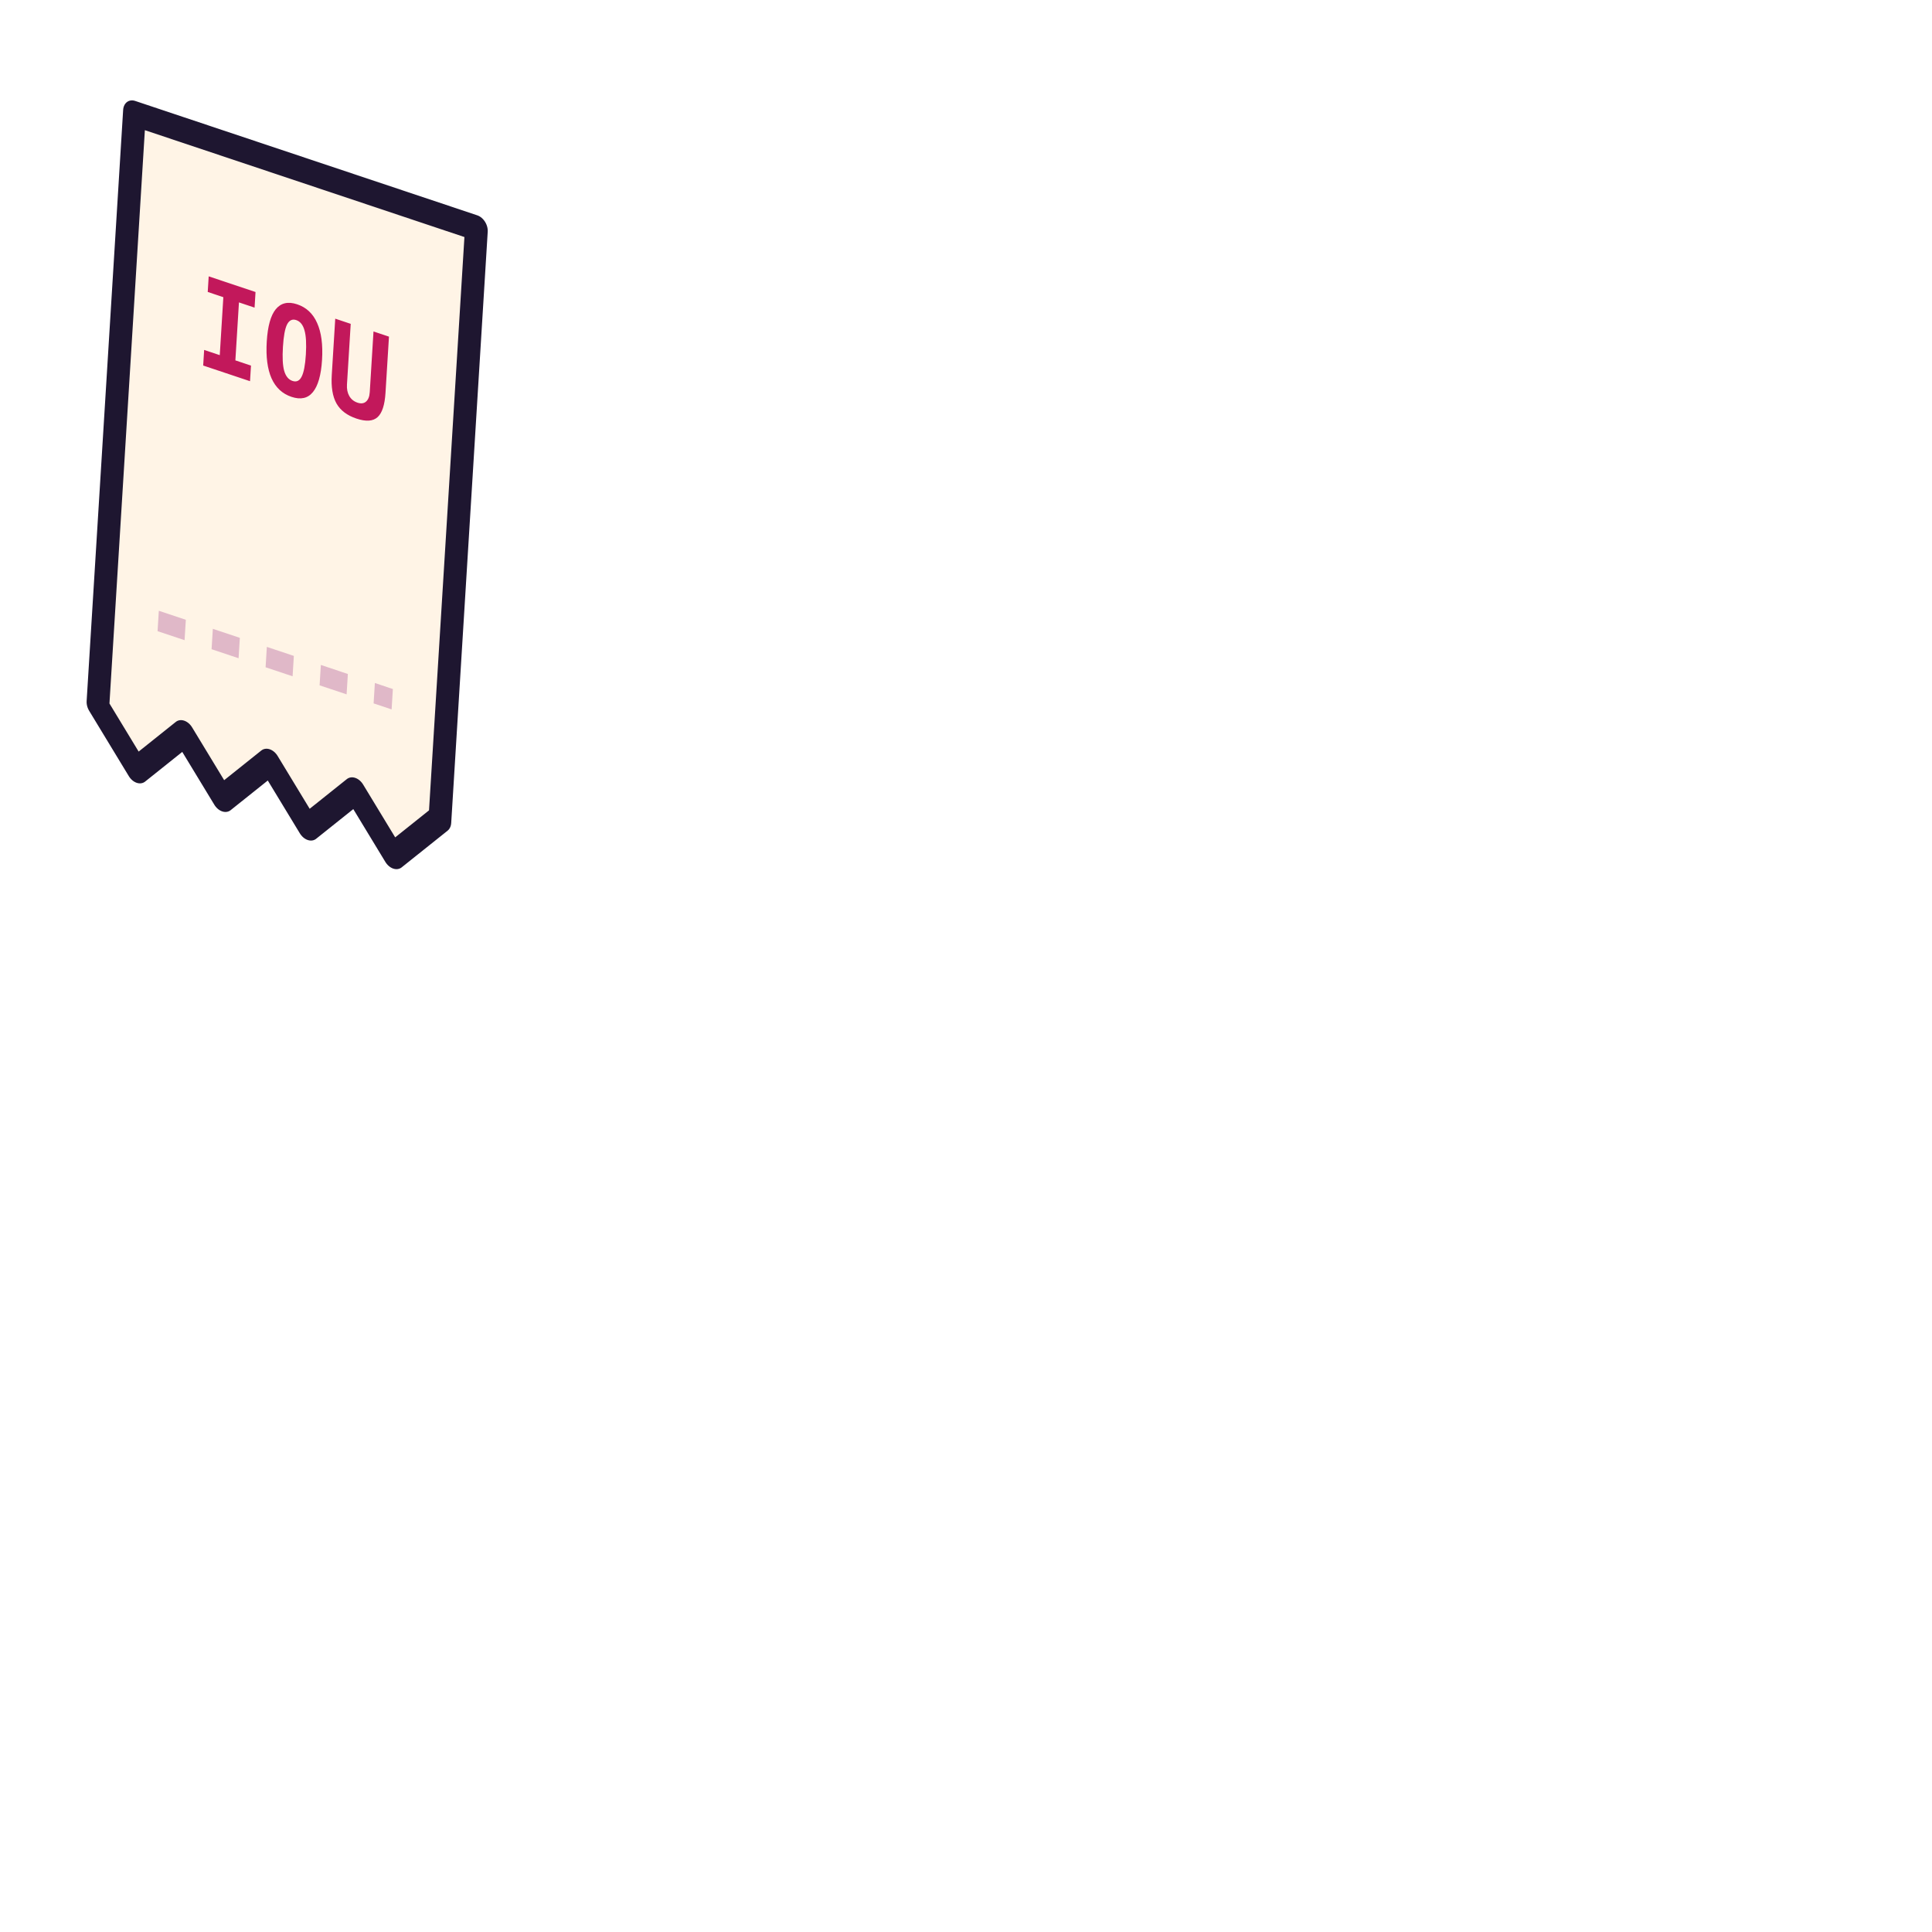
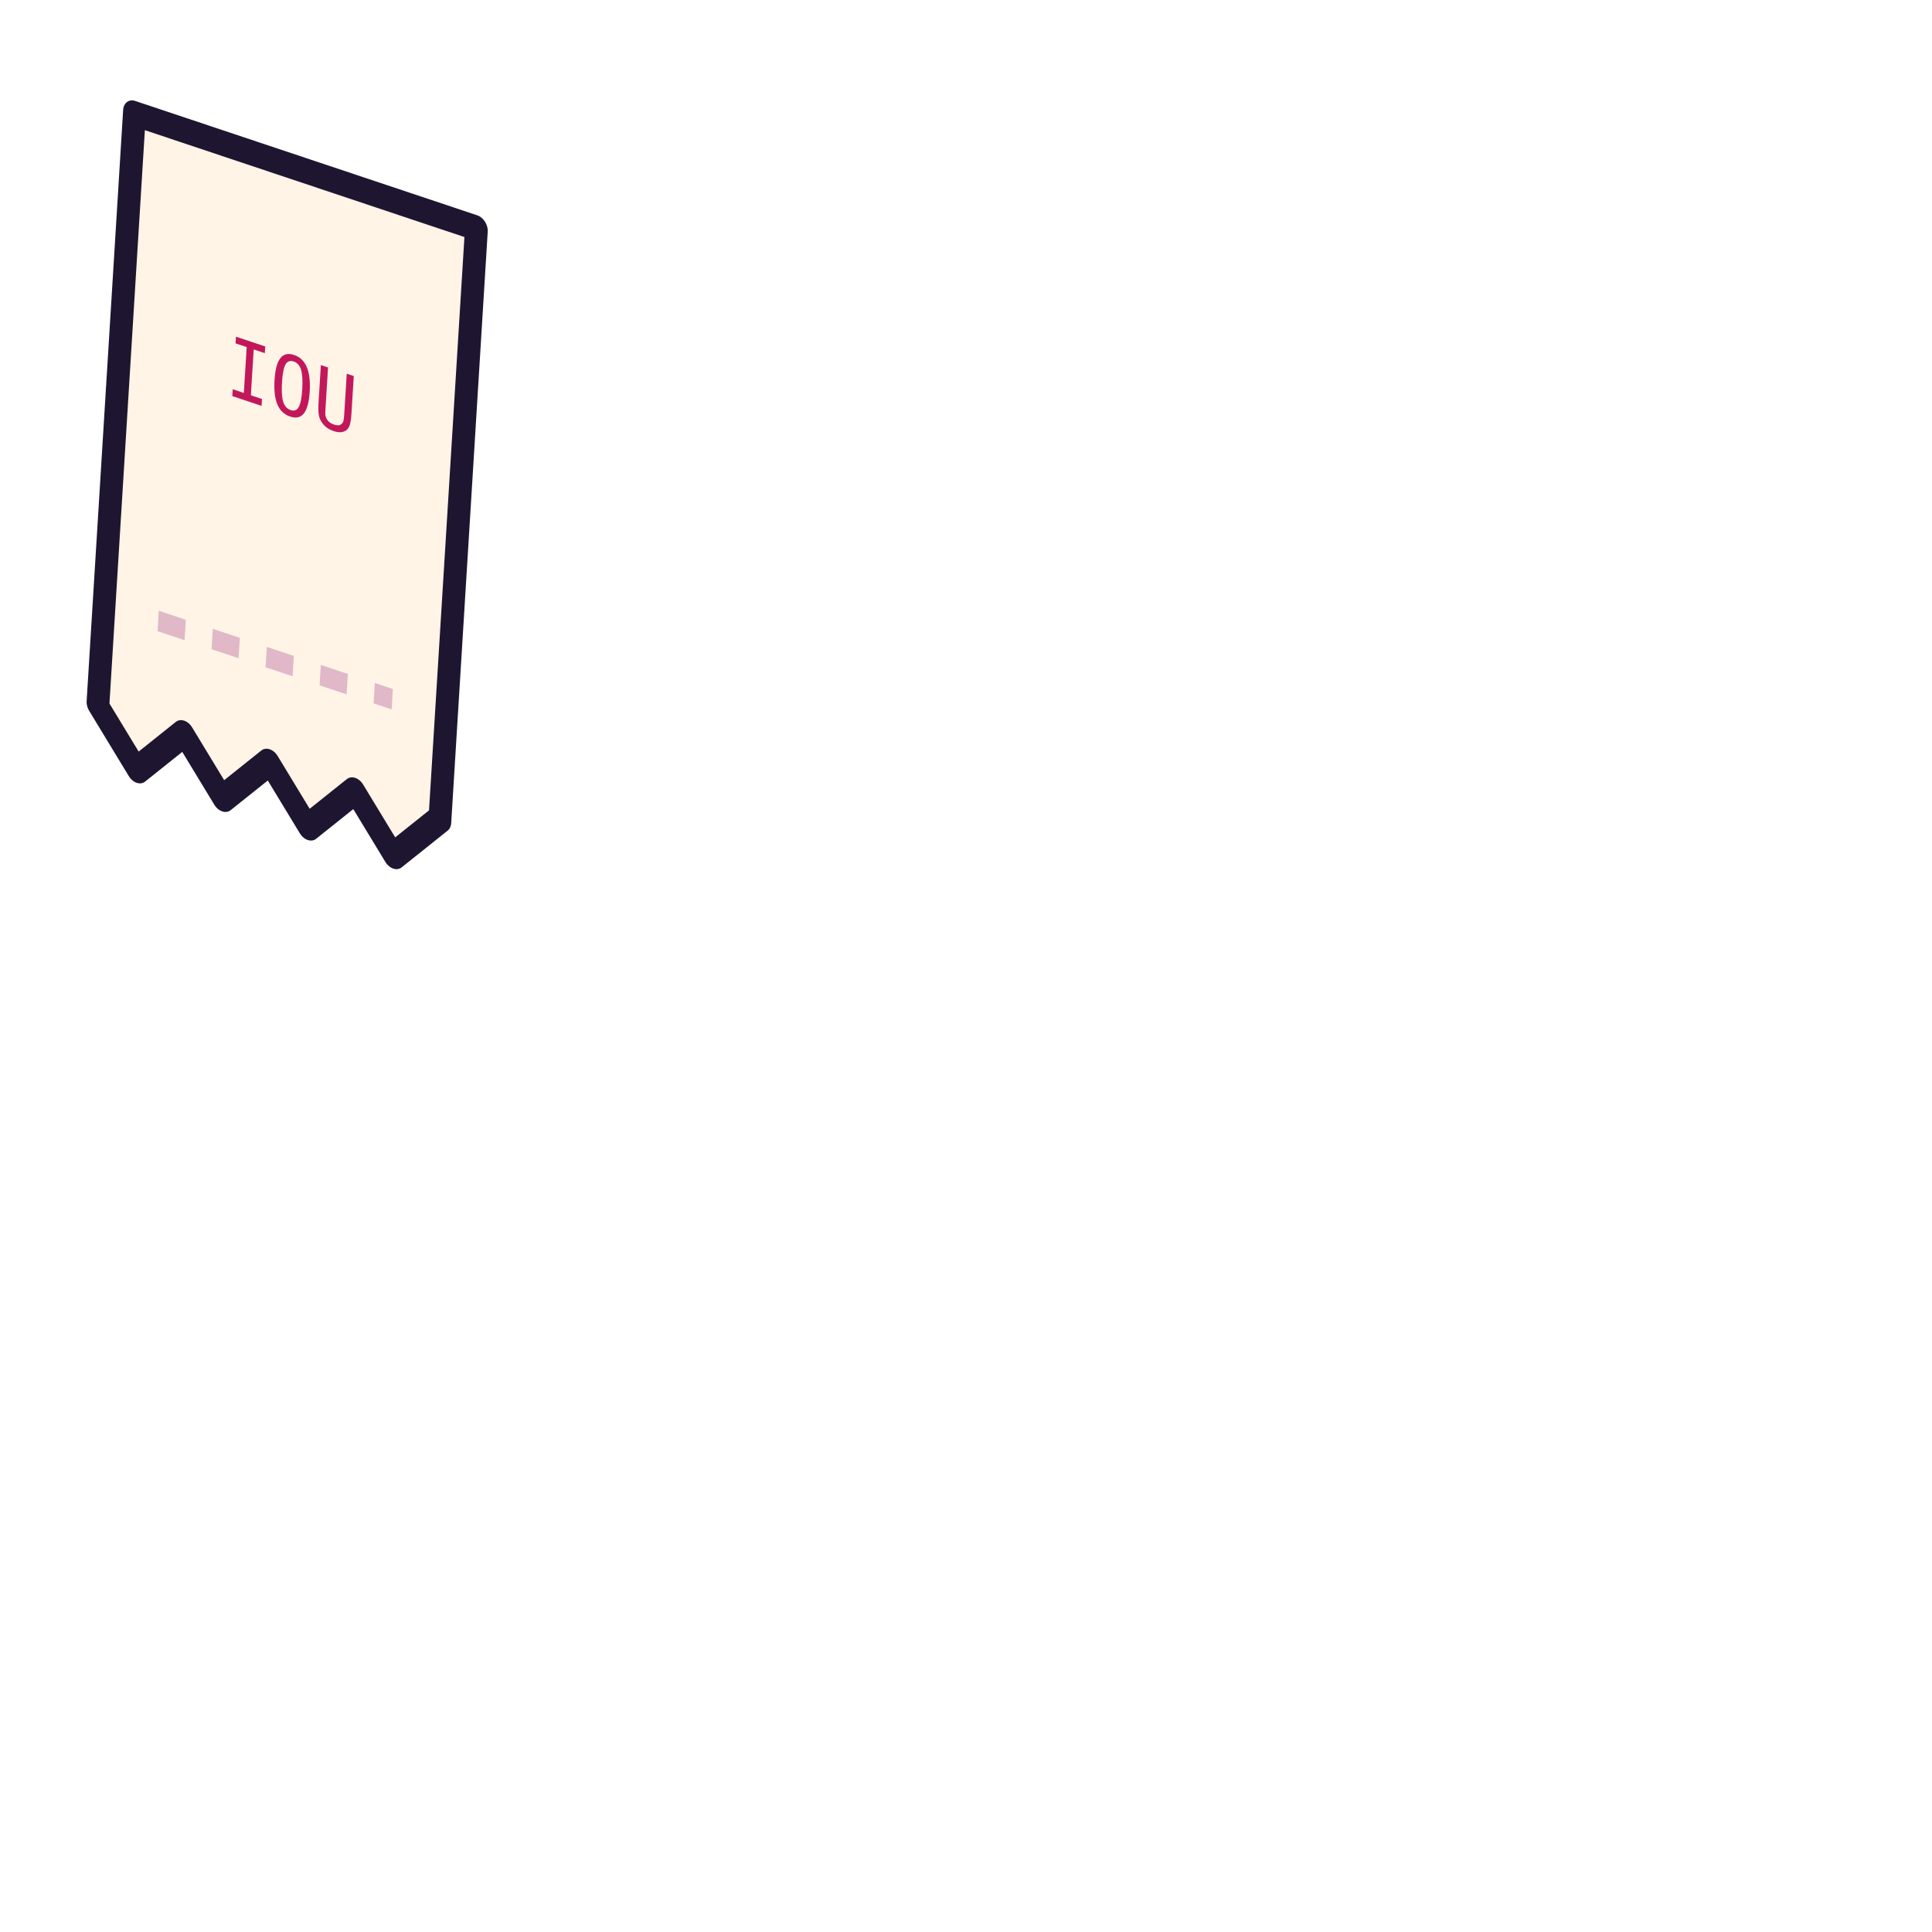
<svg xmlns="http://www.w3.org/2000/svg" viewBox="380.36 533.14 160 160" width="160" height="160">
  <defs>
+     <style>
+     @font-face { font-family: "Fredoka"; font-weight: 300 700; src: url("file:///D:/CS%20Projects/insert-coin/src/InsertCoin.Game/fonts/Fredoka-Variable.ttf"); }
+     @font-face { font-family: "Press Start 2P"; src: url("file:///D:/CS%20Projects/insert-coin/src/InsertCoin.Game/fonts/PressStart2P-Regular.ttf"); }
+   </style>
    <linearGradient id="sideFill" x1="0" y1="0" x2="0" y2="1">
      <stop offset="0" stop-color="#6452A0" />
      <stop offset="1" stop-color="#46397A" />
    </linearGradient>
    <linearGradient id="frontFill" x1="0" y1="0" x2="0" y2="1">
      <stop offset="0" stop-color="#8674C4" />
      <stop offset="1" stop-color="#6B59A7" />
    </linearGradient>
    <linearGradient id="cpFill" x1="0" y1="0" x2="0" y2="1">
      <stop offset="0" stop-color="#A897E0" />
      <stop offset="1" stop-color="#C6B8F4" />
    </linearGradient>
    <linearGradient id="innerFill" x1="0" y1="0" x2="0" y2="1">
      <stop offset="0" stop-color="#2B2143" />
      <stop offset="1" stop-color="#3B2E5E" />
    </linearGradient>
    <linearGradient id="roofFill" x1="0" y1="0" x2="1" y2="1">
      <stop offset="0" stop-color="#B3A3EB" />
      <stop offset="1" stop-color="#9483D3" />
    </linearGradient>
    <linearGradient id="sign" x1="0" y1="0" x2="1" y2="0">
      <stop offset="0" stop-color="#C2B1F7" />
      <stop offset="1" stop-color="#F7A8DC" />
    </linearGradient>
    <radialGradient id="crt" cx="46%" cy="42%" r="72%">
      <stop offset="0" stop-color="#FFD8F6" />
      <stop offset="0.45" stop-color="#FF8EDB" />
      <stop offset="1" stop-color="#B8409F" />
    </radialGradient>
    <radialGradient id="gold" cx="35%" cy="30%" r="75%">
      <stop offset="0" stop-color="#FFF3C0" />
      <stop offset="0.5" stop-color="#FFC94D" />
      <stop offset="1" stop-color="#D38A1C" />
    </radialGradient>
    <radialGradient id="silver" cx="35%" cy="30%" r="75%">
      <stop offset="0" stop-color="#FFFFFF" />
      <stop offset="0.5" stop-color="#D5D9EA" />
      <stop offset="1" stop-color="#8E93B3" />
    </radialGradient>
    <radialGradient id="bronze" cx="35%" cy="30%" r="75%">
      <stop offset="0" stop-color="#FFD9B8" />
      <stop offset="0.5" stop-color="#E0955E" />
      <stop offset="1" stop-color="#A45A2E" />
    </radialGradient>
    <radialGradient id="ball" cx="35%" cy="30%" r="70%">
      <stop offset="0" stop-color="#FFC6E6" />
      <stop offset="0.55" stop-color="#FF76C3" />
      <stop offset="1" stop-color="#C23F8E" />
    </radialGradient>
    <radialGradient id="cushion" cx="40%" cy="35%" r="70%">
      <stop offset="0" stop-color="#E7DEFF" />
      <stop offset="1" stop-color="#9F8BDB" />
    </radialGradient>
    <radialGradient id="bgGlow" cx="50%" cy="42%" r="62%">
      <stop offset="0" stop-color="#2C2140" />
      <stop offset="1" stop-color="#110C19" />
    </radialGradient>
    <pattern id="scan" width="4" height="4" patternUnits="userSpaceOnUse">
      <rect width="4" height="1.4" fill="#5A1450" opacity="0.2" />
    </pattern>
    <filter id="glow" x="-60%" y="-60%" width="220%" height="220%">
      <feGaussianBlur stdDeviation="16" />
    </filter>
    <filter id="softGlow" x="-60%" y="-60%" width="220%" height="220%">
      <feGaussianBlur stdDeviation="4" />
    </filter>
    <filter id="softShadow" x="-50%" y="-50%" width="200%" height="200%">
      <feGaussianBlur stdDeviation="9" />
    </filter>
    <filter id="contact" x="-50%" y="-50%" width="200%" height="200%">
      <feGaussianBlur stdDeviation="3" />
    </filter>
  </defs>
  <g transform="matrix(0.7473 0.1898 0 0.8594 254.70 367.15)">
    <g transform="translate(202 165) rotate(4)" stroke="#1E1630" stroke-linejoin="round">
      <path d="M-19 0 H19 V58 l-4.75 5 -4.75 -5 -4.75 5 -4.75 -5 -4.75 5 -4.75 -5 -4.75 5 -4.75 -5 Z" fill="#FFF4E6" stroke-width="2.5" />
-       <text y="22" text-anchor="middle" font-family="Consolas, monospace" font-weight="bold" font-size="12" fill="#C2185B" stroke="none">IOU</text>
+       <text y="24" text-anchor="middle" font-family="'Press Start 2P', monospace" font-size="8" fill="#C2185B" stroke="none">IOU</text>
      <path d="M-13 48 H13" stroke="#E0B8C8" stroke-width="2" stroke-dasharray="3 3" />
    </g>
  </g>
</svg>
